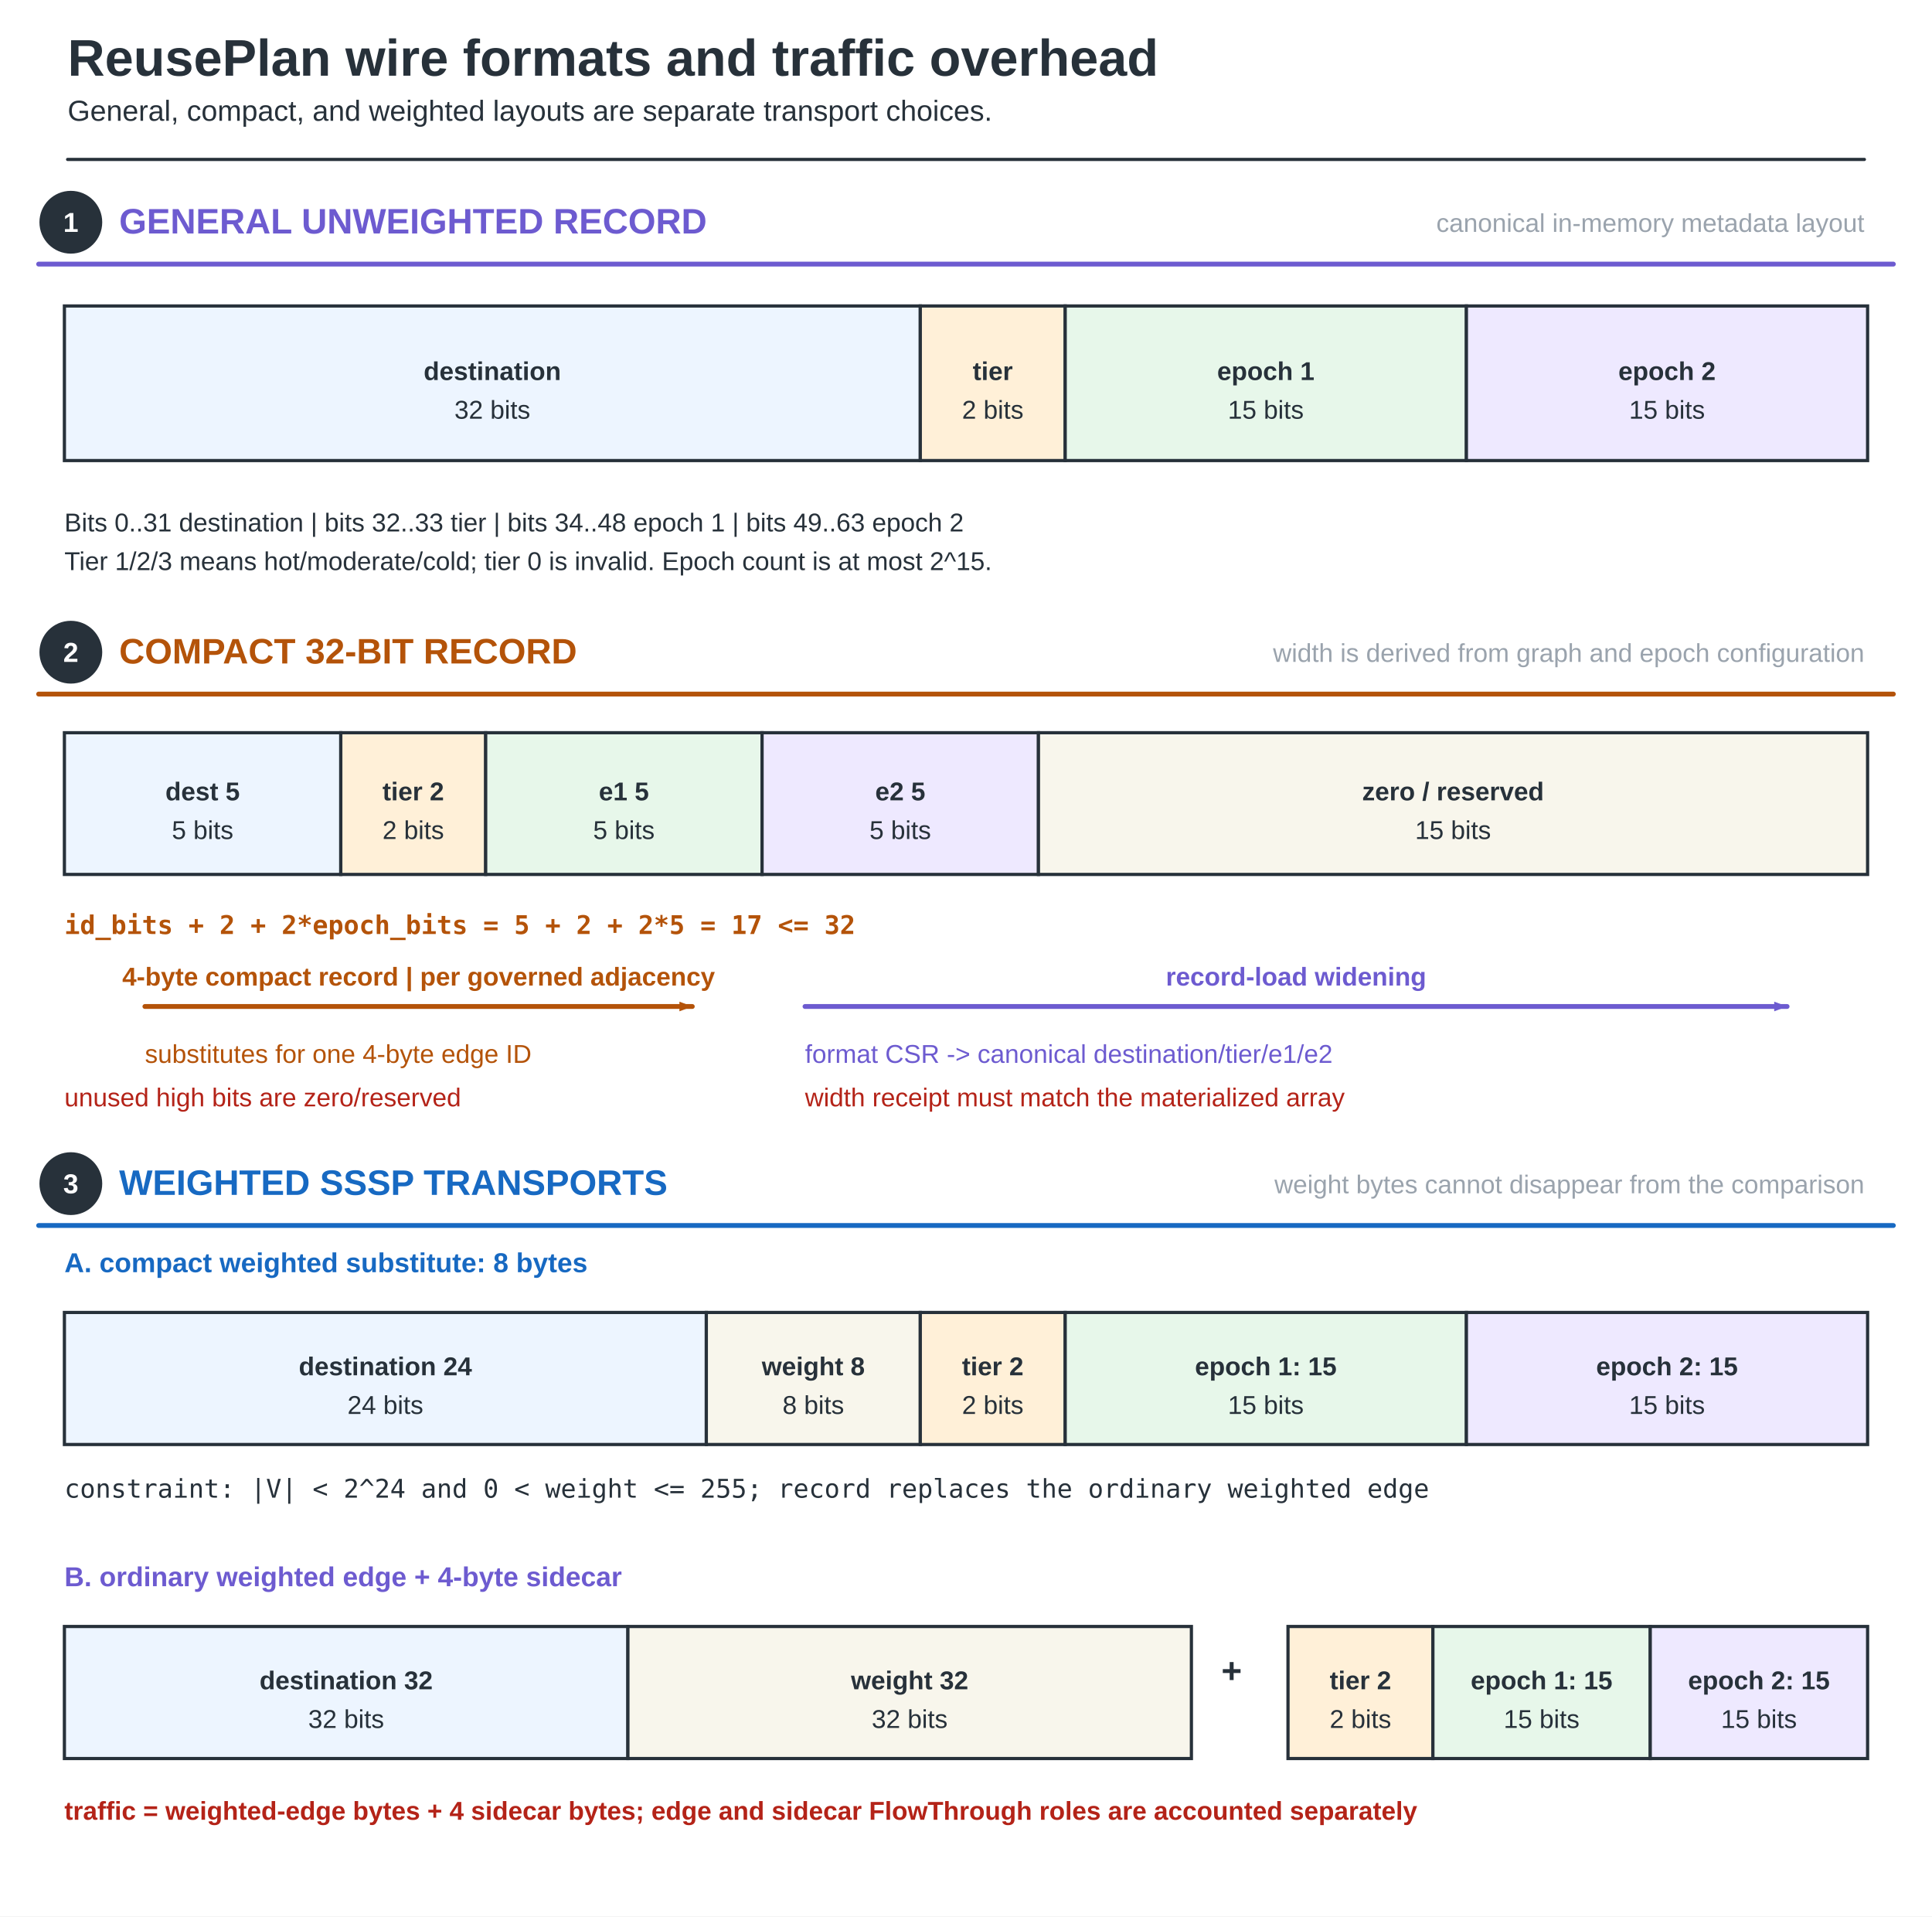
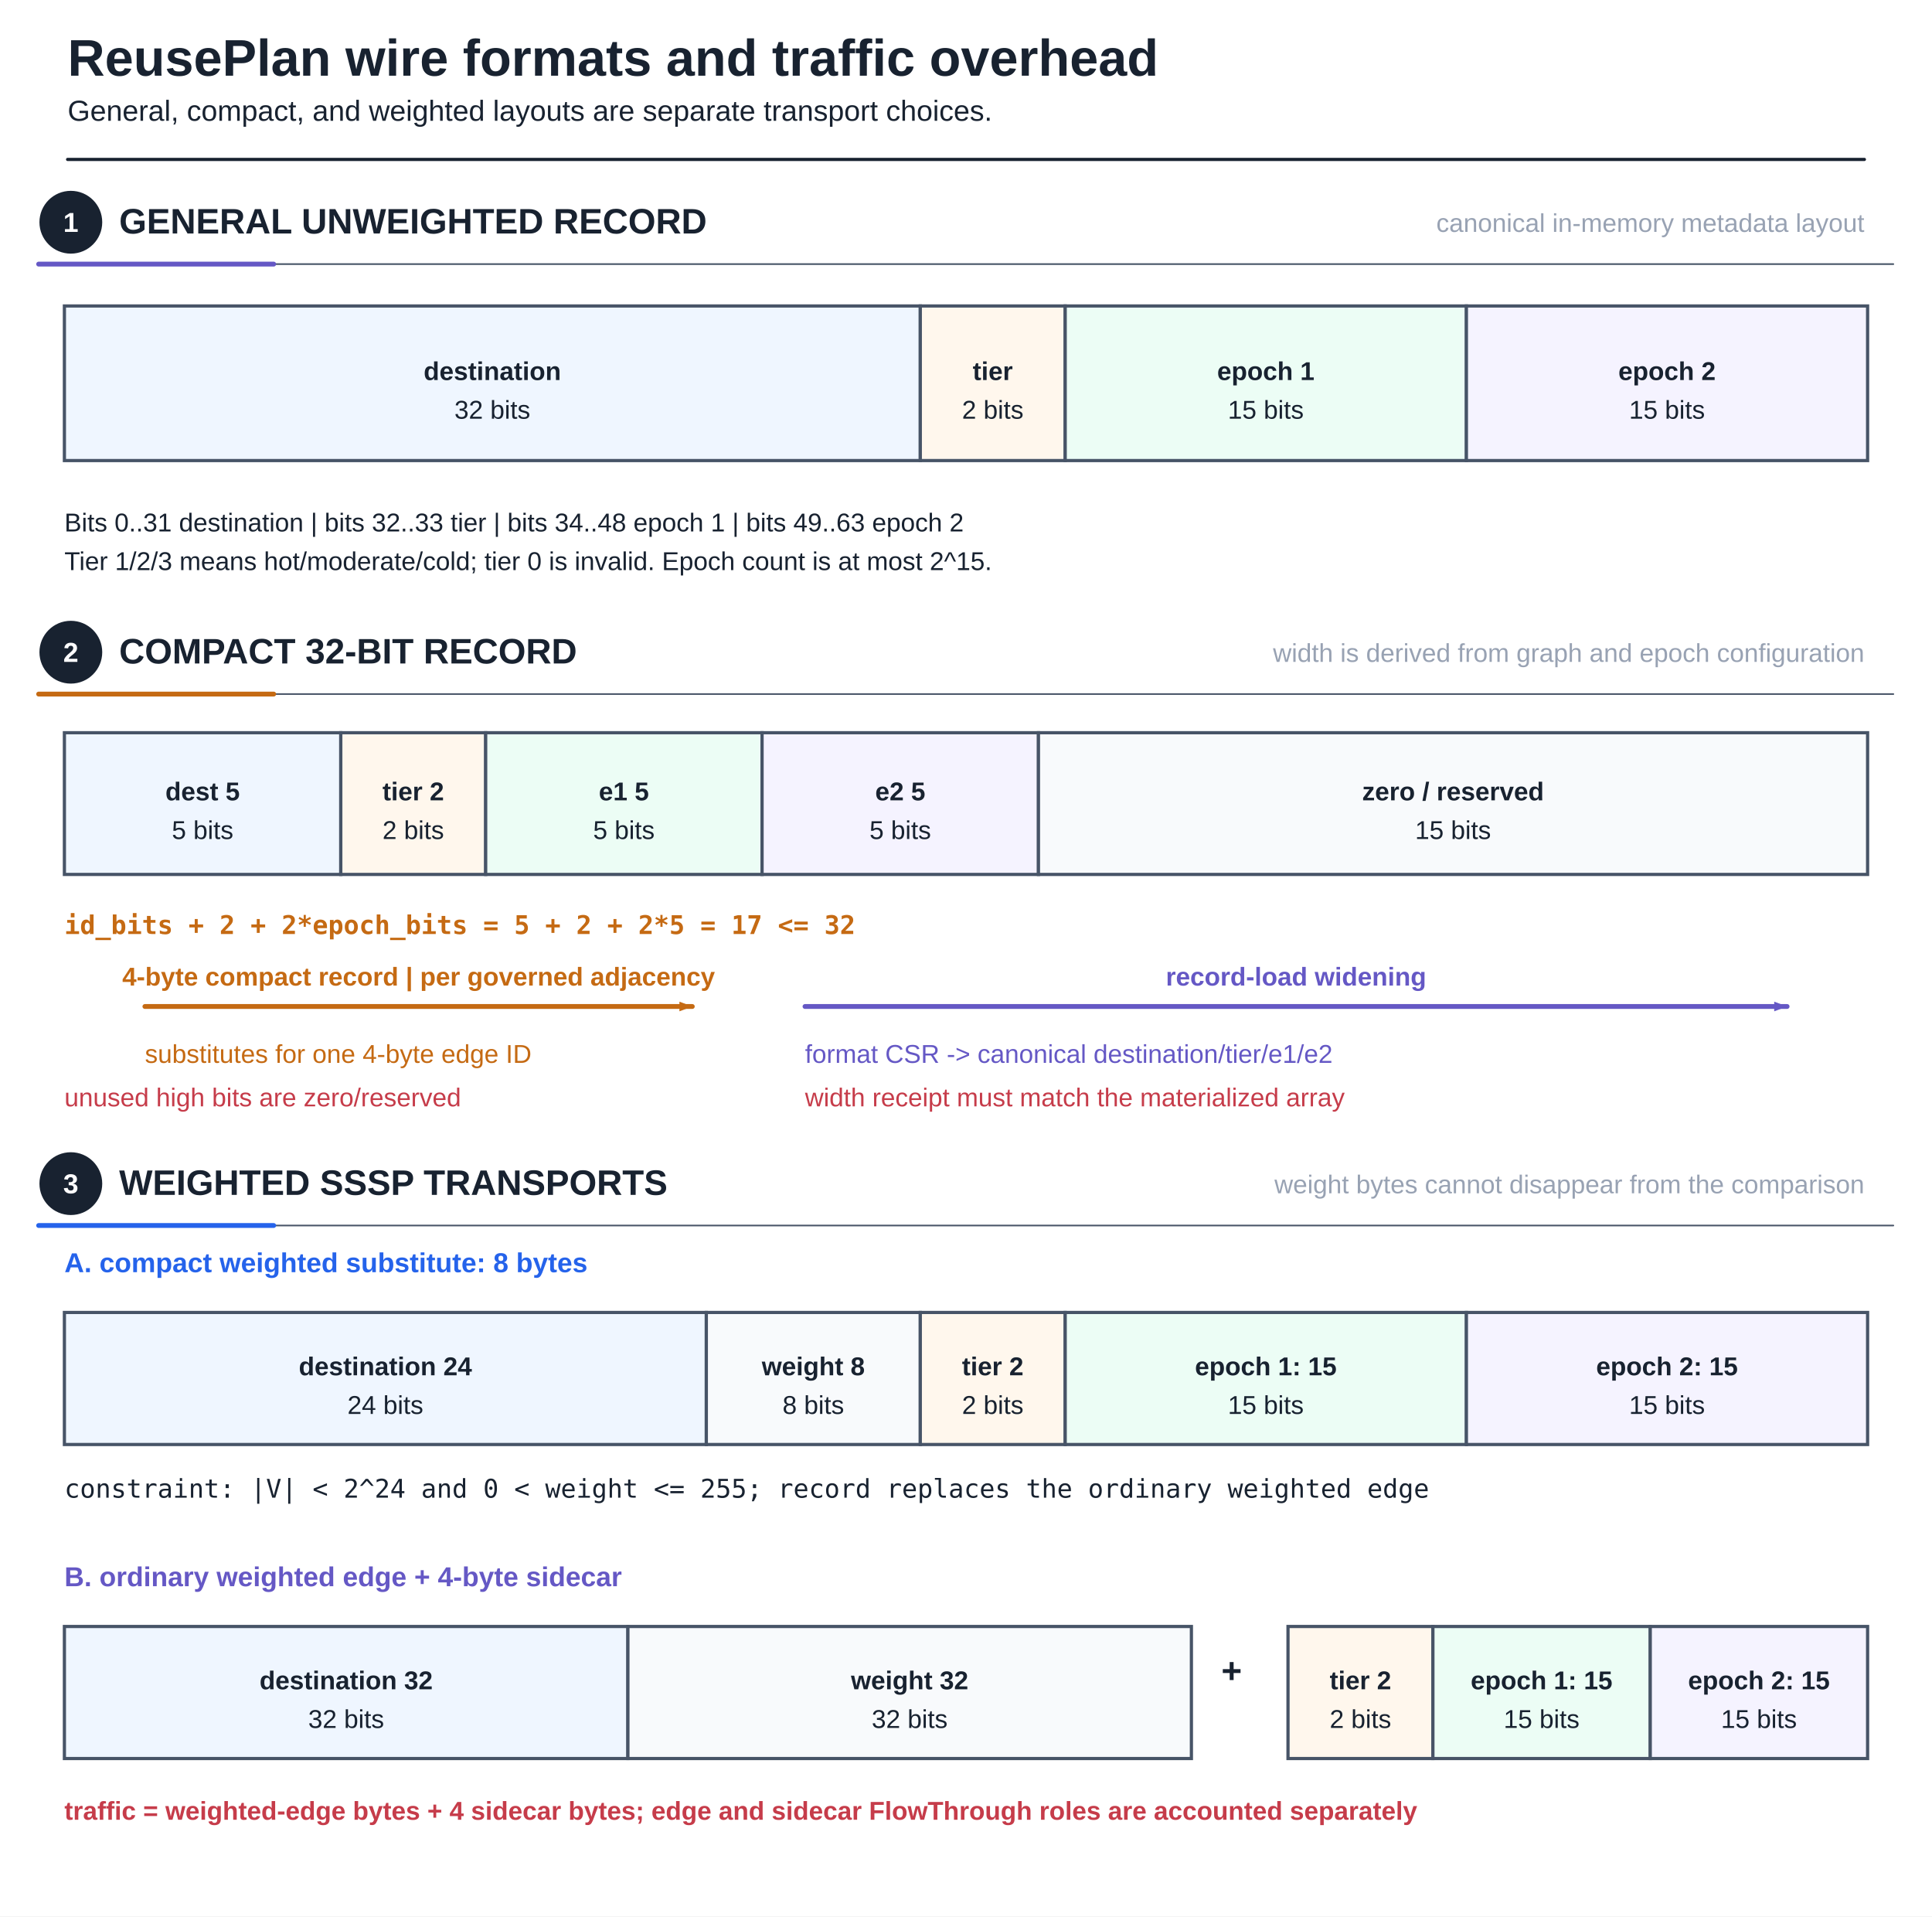
- <svg xmlns="http://www.w3.org/2000/svg" width="1200" height="1190" viewBox="0 0 1200 1190" role="img" aria-labelledby="title desc" fill="#27313A" data-figure-schema="ecg-public/v1">
+ <svg xmlns="http://www.w3.org/2000/svg" width="1200" height="1190" viewBox="0 0 1200 1190" role="img" aria-labelledby="title desc" fill="#182230" data-figure-schema="ecg-public/v1">
  <defs>
    <marker id="arrow-blue" viewBox="0 0 8 6" markerWidth="8" markerHeight="6" refX="8" refY="3" orient="auto" markerUnits="userSpaceOnUse">
-       <path d="M0 0 L8 3 L0 6 Z" fill="#1769C2" />
+       <path d="M0 0 L8 3 L0 6 Z" fill="#2563EB" />
    </marker>
    <marker id="arrow-green" viewBox="0 0 8 6" markerWidth="8" markerHeight="6" refX="8" refY="3" orient="auto" markerUnits="userSpaceOnUse">
-       <path d="M0 0 L8 3 L0 6 Z" fill="#15803D" />
+       <path d="M0 0 L8 3 L0 6 Z" fill="#0F8A72" />
    </marker>
    <marker id="arrow-amber" viewBox="0 0 8 6" markerWidth="8" markerHeight="6" refX="8" refY="3" orient="auto" markerUnits="userSpaceOnUse">
-       <path d="M0 0 L8 3 L0 6 Z" fill="#B45309" />
+       <path d="M0 0 L8 3 L0 6 Z" fill="#C56A13" />
    </marker>
    <marker id="arrow-red" viewBox="0 0 8 6" markerWidth="8" markerHeight="6" refX="8" refY="3" orient="auto" markerUnits="userSpaceOnUse">
-       <path d="M0 0 L8 3 L0 6 Z" fill="#B42318" />
+       <path d="M0 0 L8 3 L0 6 Z" fill="#C63C4A" />
    </marker>
    <marker id="arrow-purple" viewBox="0 0 8 6" markerWidth="8" markerHeight="6" refX="8" refY="3" orient="auto" markerUnits="userSpaceOnUse">
-       <path d="M0 0 L8 3 L0 6 Z" fill="#6D5BD0" />
+       <path d="M0 0 L8 3 L0 6 Z" fill="#6558C5" />
    </marker>
    <marker id="arrow-gray" viewBox="0 0 8 6" markerWidth="8" markerHeight="6" refX="8" refY="3" orient="auto" markerUnits="userSpaceOnUse">
-       <path d="M0 0 L8 3 L0 6 Z" fill="#9AA3AD" />
+       <path d="M0 0 L8 3 L0 6 Z" fill="#98A2B3" />
    </marker>
    <marker id="arrow-ink" viewBox="0 0 8 6" markerWidth="8" markerHeight="6" refX="8" refY="3" orient="auto" markerUnits="userSpaceOnUse">
-       <path d="M0 0 L8 3 L0 6 Z" fill="#27313A" />
+       <path d="M0 0 L8 3 L0 6 Z" fill="#182230" />
    </marker>
    <style>
      :root { color-scheme: light dark; }
      @media (prefers-color-scheme: dark) {
-         [fill="#FFFFFF"]{fill:#1E2327}[stroke="#FFFFFF"]{stroke:#1E2327}
-         [fill="#F8F6EC"]{fill:#252A2E}[stroke="#F8F6EC"]{stroke:#252A2E}
-         [fill="#EDF5FF"]{fill:#273846}[stroke="#EDF5FF"]{stroke:#273846}
-         [fill="#E7F7EA"]{fill:#24382A}[stroke="#E7F7EA"]{stroke:#24382A}
-         [fill="#FFF0D8"]{fill:#3B3122}[stroke="#FFF0D8"]{stroke:#3B3122}
-         [fill="#F7DEDC"]{fill:#3D292A}[stroke="#F7DEDC"]{stroke:#3D292A}
-         [fill="#EEE9FF"]{fill:#302C3C}[stroke="#EEE9FF"]{stroke:#302C3C}
-         [fill="#27313A"]{fill:#ECE7DD}[stroke="#27313A"]{stroke:#ECE7DD}
-         [fill="#9AA3AD"]{fill:#747D86}[stroke="#9AA3AD"]{stroke:#747D86}
-         [fill="#1769C2"]{fill:#63A8FF}[stroke="#1769C2"]{stroke:#63A8FF}
-         [fill="#15803D"]{fill:#63D68B}[stroke="#15803D"]{stroke:#63D68B}
-         [fill="#B45309"]{fill:#F0B35A}[stroke="#B45309"]{stroke:#F0B35A}
-         [fill="#6D5BD0"]{fill:#A79BF0}[stroke="#6D5BD0"]{stroke:#A79BF0}
-         [fill="#B42318"]{fill:#F09B95}[stroke="#B42318"]{stroke:#F09B95}
+         [fill="#FFFFFF"]{fill:#111827}[stroke="#FFFFFF"]{stroke:#111827}
+         [fill="#F8FAFC"]{fill:#172033}[stroke="#F8FAFC"]{stroke:#172033}
+         [fill="#EFF6FF"]{fill:#172554}[stroke="#EFF6FF"]{stroke:#172554}
+         [fill="#ECFDF5"]{fill:#073B34}[stroke="#ECFDF5"]{stroke:#073B34}
+         [fill="#FFF7ED"]{fill:#422A12}[stroke="#FFF7ED"]{stroke:#422A12}
+         [fill="#FFF1F2"]{fill:#421B22}[stroke="#FFF1F2"]{stroke:#421B22}
+         [fill="#F5F3FF"]{fill:#292349}[stroke="#F5F3FF"]{stroke:#292349}
+         [fill="#182230"]{fill:#F8FAFC}[stroke="#182230"]{stroke:#F8FAFC}
+         [fill="#475467"]{fill:#94A3B8}[stroke="#475467"]{stroke:#94A3B8}
+         [fill="#98A2B3"]{fill:#A8B0BF}[stroke="#98A2B3"]{stroke:#A8B0BF}
+         [fill="#2563EB"]{fill:#7FB0FF}[stroke="#2563EB"]{stroke:#7FB0FF}
+         [fill="#0F8A72"]{fill:#5ED0B0}[stroke="#0F8A72"]{stroke:#5ED0B0}
+         [fill="#C56A13"]{fill:#F0B36A}[stroke="#C56A13"]{stroke:#F0B36A}
+         [fill="#6558C5"]{fill:#ADA4FF}[stroke="#6558C5"]{stroke:#ADA4FF}
+         [fill="#C63C4A"]{fill:#F48B98}[stroke="#C63C4A"]{stroke:#F48B98}
      }
-       .sans{font-family:Arial,Helvetica,sans-serif}
-       .mono{font-family:"SFMono-Regular",Consolas,monospace}
+       .sans{font-family:"Liberation Sans","DejaVu Sans",Arial,sans-serif}
+       .mono{font-family:"DejaVu Sans Mono","Liberation Mono",Consolas,monospace}
      .title{font-size:32px;font-weight:700}
      .subtitle{font-size:18px}
      .heading{font-size:22px;font-weight:700}
      .label{font-size:17px;font-weight:700}
      .body{font-size:16px}
</style>
  </defs>
  <rect x="0" y="0" width="1200" height="1190" fill="#FFFFFF" />
-   <text x="42" y="47" text-anchor="start" class="sans title" fill="#27313A" font-weight="700">ReusePlan wire formats and traffic overhead</text>
-   <text x="42" y="75" text-anchor="start" class="sans subtitle" fill="#27313A">General, compact, and weighted layouts are separate transport choices.</text>
-   <line x1="42" y1="99" x2="1158" y2="99" stroke="#27313A" stroke-width="2" stroke-linecap="round" vector-effect="non-scaling-stroke" />
-   <circle cx="44" cy="138" r="19" fill="#27313A" stroke="#27313A" stroke-width="1" />
+   <text x="42" y="47" text-anchor="start" class="sans title" fill="#182230" font-weight="700">ReusePlan wire formats and traffic overhead</text>
+   <text x="42" y="75" text-anchor="start" class="sans subtitle" fill="#182230">General, compact, and weighted layouts are separate transport choices.</text>
+   <line x1="42" y1="99" x2="1158" y2="99" stroke="#182230" stroke-width="2" stroke-linecap="round" vector-effect="non-scaling-stroke" />
+   <circle cx="44" cy="138" r="19" fill="#182230" stroke="#182230" stroke-width="1" />
  <text x="44" y="144" text-anchor="middle" class="sans label" fill="#FFFFFF" font-weight="700">1</text>
-   <text x="74" y="145" text-anchor="start" class="sans heading" fill="#6D5BD0" font-weight="700">GENERAL UNWEIGHTED RECORD</text>
-   <text x="1158" y="144" text-anchor="end" class="sans body" fill="#9AA3AD">canonical in-memory metadata layout</text>
-   <line x1="24" y1="164" x2="1176" y2="164" stroke="#6D5BD0" stroke-width="3" stroke-linecap="round" vector-effect="non-scaling-stroke" />
-   <rect x="40" y="190" width="531.613" height="96" rx="0" fill="#EDF5FF" stroke="#27313A" stroke-width="2" data-shape="rect" data-x="40" data-y="190" data-width="531.6129032258065" data-height="96" />
-   <text x="305.806" y="236.0" text-anchor="middle" class="sans body" fill="#27313A" font-weight="700">destination</text>
-   <text x="305.806" y="260.0" text-anchor="middle" class="sans body" fill="#27313A">32 bits</text>
-   <rect x="571.613" y="190" width="90.0" height="96" rx="0" fill="#FFF0D8" stroke="#27313A" stroke-width="2" data-shape="rect" data-x="571.6129032258065" data-y="190" data-width="90.0" data-height="96" />
-   <text x="616.613" y="236.0" text-anchor="middle" class="sans body" fill="#27313A" font-weight="700">tier</text>
-   <text x="616.613" y="260.0" text-anchor="middle" class="sans body" fill="#27313A">2 bits</text>
-   <rect x="661.613" y="190" width="249.194" height="96" rx="0" fill="#E7F7EA" stroke="#27313A" stroke-width="2" data-shape="rect" data-x="661.6129032258065" data-y="190" data-width="249.19354838709677" data-height="96" />
-   <text x="786.21" y="236.0" text-anchor="middle" class="sans body" fill="#27313A" font-weight="700">epoch 1</text>
-   <text x="786.21" y="260.0" text-anchor="middle" class="sans body" fill="#27313A">15 bits</text>
-   <rect x="910.806" y="190" width="249.194" height="96" rx="0" fill="#EEE9FF" stroke="#27313A" stroke-width="2" data-shape="rect" data-x="910.8064516129032" data-y="190" data-width="249.19354838709677" data-height="96" />
-   <text x="1035.403" y="236.0" text-anchor="middle" class="sans body" fill="#27313A" font-weight="700">epoch 2</text>
-   <text x="1035.403" y="260.0" text-anchor="middle" class="sans body" fill="#27313A">15 bits</text>
-   <text x="40" y="330" text-anchor="start" class="sans body" fill="#27313A">Bits 0..31 destination | bits 32..33 tier | bits 34..48 epoch 1 | bits 49..63 epoch 2</text>
-   <text x="40" y="354" text-anchor="start" class="sans body" fill="#27313A">Tier 1/2/3 means hot/moderate/cold; tier 0 is invalid. Epoch count is at most 2^15.</text>
-   <circle cx="44" cy="405" r="19" fill="#27313A" stroke="#27313A" stroke-width="1" />
+   <text x="74" y="145" text-anchor="start" class="sans heading" fill="#182230" font-weight="700">GENERAL UNWEIGHTED RECORD</text>
+   <text x="1158" y="144" text-anchor="end" class="sans body" fill="#98A2B3">canonical in-memory metadata layout</text>
+   <line x1="24" y1="164" x2="1176" y2="164" stroke="#475467" stroke-width="1" stroke-linecap="round" vector-effect="non-scaling-stroke" />
+   <line x1="24" y1="164" x2="170" y2="164" stroke="#6558C5" stroke-width="3" stroke-linecap="round" vector-effect="non-scaling-stroke" />
+   <rect x="40" y="190" width="531.613" height="96" rx="0" fill="#EFF6FF" stroke="#475467" stroke-width="2" data-shape="rect" data-x="40" data-y="190" data-width="531.6129032258065" data-height="96" />
+   <text x="305.806" y="236.0" text-anchor="middle" class="sans body" fill="#182230" font-weight="700">destination</text>
+   <text x="305.806" y="260.0" text-anchor="middle" class="sans body" fill="#182230">32 bits</text>
+   <rect x="571.613" y="190" width="90.0" height="96" rx="0" fill="#FFF7ED" stroke="#475467" stroke-width="2" data-shape="rect" data-x="571.6129032258065" data-y="190" data-width="90.0" data-height="96" />
+   <text x="616.613" y="236.0" text-anchor="middle" class="sans body" fill="#182230" font-weight="700">tier</text>
+   <text x="616.613" y="260.0" text-anchor="middle" class="sans body" fill="#182230">2 bits</text>
+   <rect x="661.613" y="190" width="249.194" height="96" rx="0" fill="#ECFDF5" stroke="#475467" stroke-width="2" data-shape="rect" data-x="661.6129032258065" data-y="190" data-width="249.19354838709677" data-height="96" />
+   <text x="786.21" y="236.0" text-anchor="middle" class="sans body" fill="#182230" font-weight="700">epoch 1</text>
+   <text x="786.21" y="260.0" text-anchor="middle" class="sans body" fill="#182230">15 bits</text>
+   <rect x="910.806" y="190" width="249.194" height="96" rx="0" fill="#F5F3FF" stroke="#475467" stroke-width="2" data-shape="rect" data-x="910.8064516129032" data-y="190" data-width="249.19354838709677" data-height="96" />
+   <text x="1035.403" y="236.0" text-anchor="middle" class="sans body" fill="#182230" font-weight="700">epoch 2</text>
+   <text x="1035.403" y="260.0" text-anchor="middle" class="sans body" fill="#182230">15 bits</text>
+   <text x="40" y="330" text-anchor="start" class="sans body" fill="#182230">Bits 0..31 destination | bits 32..33 tier | bits 34..48 epoch 1 | bits 49..63 epoch 2</text>
+   <text x="40" y="354" text-anchor="start" class="sans body" fill="#182230">Tier 1/2/3 means hot/moderate/cold; tier 0 is invalid. Epoch count is at most 2^15.</text>
+   <circle cx="44" cy="405" r="19" fill="#182230" stroke="#182230" stroke-width="1" />
  <text x="44" y="411" text-anchor="middle" class="sans label" fill="#FFFFFF" font-weight="700">2</text>
-   <text x="74" y="412" text-anchor="start" class="sans heading" fill="#B45309" font-weight="700">COMPACT 32-BIT RECORD</text>
-   <text x="1158" y="411" text-anchor="end" class="sans body" fill="#9AA3AD">width is derived from graph and epoch configuration</text>
-   <line x1="24" y1="431" x2="1176" y2="431" stroke="#B45309" stroke-width="3" stroke-linecap="round" vector-effect="non-scaling-stroke" />
-   <rect x="40" y="455" width="171.667" height="88" rx="0" fill="#EDF5FF" stroke="#27313A" stroke-width="2" data-shape="rect" data-x="40" data-y="455" data-width="171.66666666666666" data-height="88" />
-   <text x="125.833" y="497.0" text-anchor="middle" class="sans body" fill="#27313A" font-weight="700">dest 5</text>
-   <text x="125.833" y="521.0" text-anchor="middle" class="sans body" fill="#27313A">5 bits</text>
-   <rect x="211.667" y="455" width="90.0" height="88" rx="0" fill="#FFF0D8" stroke="#27313A" stroke-width="2" data-shape="rect" data-x="211.66666666666666" data-y="455" data-width="90.0" data-height="88" />
-   <text x="256.667" y="497.0" text-anchor="middle" class="sans body" fill="#27313A" font-weight="700">tier 2</text>
-   <text x="256.667" y="521.0" text-anchor="middle" class="sans body" fill="#27313A">2 bits</text>
-   <rect x="301.667" y="455" width="171.667" height="88" rx="0" fill="#E7F7EA" stroke="#27313A" stroke-width="2" data-shape="rect" data-x="301.66666666666663" data-y="455" data-width="171.66666666666666" data-height="88" />
-   <text x="387.5" y="497.0" text-anchor="middle" class="sans body" fill="#27313A" font-weight="700">e1 5</text>
-   <text x="387.5" y="521.0" text-anchor="middle" class="sans body" fill="#27313A">5 bits</text>
-   <rect x="473.333" y="455" width="171.667" height="88" rx="0" fill="#EEE9FF" stroke="#27313A" stroke-width="2" data-shape="rect" data-x="473.33333333333326" data-y="455" data-width="171.66666666666666" data-height="88" />
-   <text x="559.167" y="497.0" text-anchor="middle" class="sans body" fill="#27313A" font-weight="700">e2 5</text>
-   <text x="559.167" y="521.0" text-anchor="middle" class="sans body" fill="#27313A">5 bits</text>
-   <rect x="645" y="455" width="515.0" height="88" rx="0" fill="#F8F6EC" stroke="#27313A" stroke-width="2" data-shape="rect" data-x="644.9999999999999" data-y="455" data-width="515.0" data-height="88" />
-   <text x="902.5" y="497.0" text-anchor="middle" class="sans body" fill="#27313A" font-weight="700">zero / reserved</text>
-   <text x="902.5" y="521.0" text-anchor="middle" class="sans body" fill="#27313A">15 bits</text>
-   <text x="40" y="580" text-anchor="start" class="mono body" fill="#B45309" font-weight="700">id_bits + 2 + 2*epoch_bits = 5 + 2 + 2*5 = 17 &lt;= 32</text>
-   <path d="M90 625 L430 625" fill="none" stroke="#B45309" stroke-width="3" stroke-linecap="round" stroke-linejoin="round" vector-effect="non-scaling-stroke" marker-end="url(#arrow-amber)" data-flow-kind="transfer" data-flow-underlay="false" data-flow-label="4-byte compact record" data-flow-cadence="per governed adjacency" />
-   <text x="260" y="612" text-anchor="middle" class="sans body" fill="#B45309" stroke="#FFFFFF" stroke-width="4" paint-order="stroke fill" stroke-linejoin="round" font-weight="700">4-byte compact record | per governed adjacency</text>
-   <path d="M500 625 L1110 625" fill="none" stroke="#6D5BD0" stroke-width="3" stroke-linecap="round" stroke-linejoin="round" vector-effect="non-scaling-stroke" marker-end="url(#arrow-purple)" data-flow-kind="dependency" data-flow-underlay="false" data-flow-label="record-load widening" />
-   <text x="805" y="612" text-anchor="middle" class="sans body" fill="#6D5BD0" stroke="#FFFFFF" stroke-width="4" paint-order="stroke fill" stroke-linejoin="round" font-weight="700">record-load widening</text>
-   <text x="90" y="660" text-anchor="start" class="sans body" fill="#B45309">substitutes for one 4-byte edge ID</text>
-   <text x="500" y="660" text-anchor="start" class="sans body" fill="#6D5BD0">format CSR -&gt; canonical destination/tier/e1/e2</text>
-   <text x="40" y="687" text-anchor="start" class="sans body" fill="#B42318">unused high bits are zero/reserved</text>
-   <text x="500" y="687" text-anchor="start" class="sans body" fill="#B42318">width receipt must match the materialized array</text>
-   <circle cx="44" cy="735" r="19" fill="#27313A" stroke="#27313A" stroke-width="1" />
+   <text x="74" y="412" text-anchor="start" class="sans heading" fill="#182230" font-weight="700">COMPACT 32-BIT RECORD</text>
+   <text x="1158" y="411" text-anchor="end" class="sans body" fill="#98A2B3">width is derived from graph and epoch configuration</text>
+   <line x1="24" y1="431" x2="1176" y2="431" stroke="#475467" stroke-width="1" stroke-linecap="round" vector-effect="non-scaling-stroke" />
+   <line x1="24" y1="431" x2="170" y2="431" stroke="#C56A13" stroke-width="3" stroke-linecap="round" vector-effect="non-scaling-stroke" />
+   <rect x="40" y="455" width="171.667" height="88" rx="0" fill="#EFF6FF" stroke="#475467" stroke-width="2" data-shape="rect" data-x="40" data-y="455" data-width="171.66666666666666" data-height="88" />
+   <text x="125.833" y="497.0" text-anchor="middle" class="sans body" fill="#182230" font-weight="700">dest 5</text>
+   <text x="125.833" y="521.0" text-anchor="middle" class="sans body" fill="#182230">5 bits</text>
+   <rect x="211.667" y="455" width="90.0" height="88" rx="0" fill="#FFF7ED" stroke="#475467" stroke-width="2" data-shape="rect" data-x="211.66666666666666" data-y="455" data-width="90.0" data-height="88" />
+   <text x="256.667" y="497.0" text-anchor="middle" class="sans body" fill="#182230" font-weight="700">tier 2</text>
+   <text x="256.667" y="521.0" text-anchor="middle" class="sans body" fill="#182230">2 bits</text>
+   <rect x="301.667" y="455" width="171.667" height="88" rx="0" fill="#ECFDF5" stroke="#475467" stroke-width="2" data-shape="rect" data-x="301.66666666666663" data-y="455" data-width="171.66666666666666" data-height="88" />
+   <text x="387.5" y="497.0" text-anchor="middle" class="sans body" fill="#182230" font-weight="700">e1 5</text>
+   <text x="387.5" y="521.0" text-anchor="middle" class="sans body" fill="#182230">5 bits</text>
+   <rect x="473.333" y="455" width="171.667" height="88" rx="0" fill="#F5F3FF" stroke="#475467" stroke-width="2" data-shape="rect" data-x="473.33333333333326" data-y="455" data-width="171.66666666666666" data-height="88" />
+   <text x="559.167" y="497.0" text-anchor="middle" class="sans body" fill="#182230" font-weight="700">e2 5</text>
+   <text x="559.167" y="521.0" text-anchor="middle" class="sans body" fill="#182230">5 bits</text>
+   <rect x="645" y="455" width="515.0" height="88" rx="0" fill="#F8FAFC" stroke="#475467" stroke-width="2" data-shape="rect" data-x="644.9999999999999" data-y="455" data-width="515.0" data-height="88" />
+   <text x="902.5" y="497.0" text-anchor="middle" class="sans body" fill="#182230" font-weight="700">zero / reserved</text>
+   <text x="902.5" y="521.0" text-anchor="middle" class="sans body" fill="#182230">15 bits</text>
+   <text x="40" y="580" text-anchor="start" class="mono body" fill="#C56A13" font-weight="700">id_bits + 2 + 2*epoch_bits = 5 + 2 + 2*5 = 17 &lt;= 32</text>
+   <path d="M90 625 L430 625" fill="none" stroke="#C56A13" stroke-width="3" stroke-linecap="round" stroke-linejoin="round" vector-effect="non-scaling-stroke" marker-end="url(#arrow-amber)" data-flow-kind="transfer" data-flow-underlay="false" data-flow-label="4-byte compact record" data-flow-cadence="per governed adjacency" />
+   <rect x="45.24" y="595.00" width="429.52" height="22" rx="3" fill="#FFFFFF" fill-opacity="0.96" data-label-background="true" />
+   <text x="260" y="612" text-anchor="middle" class="sans body" fill="#C56A13" font-weight="700">4-byte compact record | per governed adjacency</text>
+   <path d="M500 625 L1110 625" fill="none" stroke="#6558C5" stroke-width="3" stroke-linecap="round" stroke-linejoin="round" vector-effect="non-scaling-stroke" marker-end="url(#arrow-purple)" data-flow-kind="dependency" data-flow-underlay="false" data-flow-label="record-load widening" />
+   <rect x="708.80" y="595.00" width="192.40" height="22" rx="3" fill="#FFFFFF" fill-opacity="0.96" data-label-background="true" />
+   <text x="805" y="612" text-anchor="middle" class="sans body" fill="#6558C5" font-weight="700">record-load widening</text>
+   <text x="90" y="660" text-anchor="start" class="sans body" fill="#C56A13">substitutes for one 4-byte edge ID</text>
+   <text x="500" y="660" text-anchor="start" class="sans body" fill="#6558C5">format CSR -&gt; canonical destination/tier/e1/e2</text>
+   <text x="40" y="687" text-anchor="start" class="sans body" fill="#C63C4A">unused high bits are zero/reserved</text>
+   <text x="500" y="687" text-anchor="start" class="sans body" fill="#C63C4A">width receipt must match the materialized array</text>
+   <circle cx="44" cy="735" r="19" fill="#182230" stroke="#182230" stroke-width="1" />
  <text x="44" y="741" text-anchor="middle" class="sans label" fill="#FFFFFF" font-weight="700">3</text>
-   <text x="74" y="742" text-anchor="start" class="sans heading" fill="#1769C2" font-weight="700">WEIGHTED SSSP TRANSPORTS</text>
-   <text x="1158" y="741" text-anchor="end" class="sans body" fill="#9AA3AD">weight bytes cannot disappear from the comparison</text>
-   <line x1="24" y1="761" x2="1176" y2="761" stroke="#1769C2" stroke-width="3" stroke-linecap="round" vector-effect="non-scaling-stroke" />
-   <text x="40" y="790" text-anchor="start" class="sans label" fill="#1769C2" font-weight="700">A. compact weighted substitute: 8 bytes</text>
-   <rect x="40" y="815" width="398.71" height="82" rx="0" fill="#EDF5FF" stroke="#27313A" stroke-width="2" data-shape="rect" data-x="40" data-y="815" data-width="398.7096774193548" data-height="82" />
-   <text x="239.355" y="854.0" text-anchor="middle" class="sans body" fill="#27313A" font-weight="700">destination 24</text>
-   <text x="239.355" y="878.0" text-anchor="middle" class="sans body" fill="#27313A">24 bits</text>
-   <rect x="438.71" y="815" width="132.903" height="82" rx="0" fill="#F8F6EC" stroke="#27313A" stroke-width="2" data-shape="rect" data-x="438.7096774193548" data-y="815" data-width="132.90322580645162" data-height="82" />
-   <text x="505.161" y="854.0" text-anchor="middle" class="sans body" fill="#27313A" font-weight="700">weight 8</text>
-   <text x="505.161" y="878.0" text-anchor="middle" class="sans body" fill="#27313A">8 bits</text>
-   <rect x="571.613" y="815" width="90.0" height="82" rx="0" fill="#FFF0D8" stroke="#27313A" stroke-width="2" data-shape="rect" data-x="571.6129032258065" data-y="815" data-width="90.0" data-height="82" />
-   <text x="616.613" y="854.0" text-anchor="middle" class="sans body" fill="#27313A" font-weight="700">tier 2</text>
-   <text x="616.613" y="878.0" text-anchor="middle" class="sans body" fill="#27313A">2 bits</text>
-   <rect x="661.613" y="815" width="249.194" height="82" rx="0" fill="#E7F7EA" stroke="#27313A" stroke-width="2" data-shape="rect" data-x="661.6129032258065" data-y="815" data-width="249.19354838709677" data-height="82" />
-   <text x="786.21" y="854.0" text-anchor="middle" class="sans body" fill="#27313A" font-weight="700">epoch 1: 15</text>
-   <text x="786.21" y="878.0" text-anchor="middle" class="sans body" fill="#27313A">15 bits</text>
-   <rect x="910.806" y="815" width="249.194" height="82" rx="0" fill="#EEE9FF" stroke="#27313A" stroke-width="2" data-shape="rect" data-x="910.8064516129032" data-y="815" data-width="249.19354838709677" data-height="82" />
-   <text x="1035.403" y="854.0" text-anchor="middle" class="sans body" fill="#27313A" font-weight="700">epoch 2: 15</text>
-   <text x="1035.403" y="878.0" text-anchor="middle" class="sans body" fill="#27313A">15 bits</text>
-   <text x="40" y="930" text-anchor="start" class="mono body" fill="#27313A">constraint: |V| &lt; 2^24 and 0 &lt; weight &lt;= 255; record replaces the ordinary weighted edge</text>
-   <text x="40" y="985" text-anchor="start" class="sans label" fill="#6D5BD0" font-weight="700">B. ordinary weighted edge + 4-byte sidecar</text>
-   <rect x="40" y="1010" width="350.0" height="82" rx="0" fill="#EDF5FF" stroke="#27313A" stroke-width="2" data-shape="rect" data-x="40" data-y="1010" data-width="350.0" data-height="82" />
-   <text x="215.0" y="1049.0" text-anchor="middle" class="sans body" fill="#27313A" font-weight="700">destination 32</text>
-   <text x="215.0" y="1073.0" text-anchor="middle" class="sans body" fill="#27313A">32 bits</text>
-   <rect x="390.0" y="1010" width="350.0" height="82" rx="0" fill="#F8F6EC" stroke="#27313A" stroke-width="2" data-shape="rect" data-x="390.0" data-y="1010" data-width="350.0" data-height="82" />
-   <text x="565.0" y="1049.0" text-anchor="middle" class="sans body" fill="#27313A" font-weight="700">weight 32</text>
-   <text x="565.0" y="1073.0" text-anchor="middle" class="sans body" fill="#27313A">32 bits</text>
-   <text x="765" y="1045" text-anchor="middle" class="sans heading" fill="#27313A" font-weight="700">+</text>
-   <rect x="800" y="1010" width="90.0" height="82" rx="0" fill="#FFF0D8" stroke="#27313A" stroke-width="2" data-shape="rect" data-x="800" data-y="1010" data-width="90.0" data-height="82" />
-   <text x="845.0" y="1049.0" text-anchor="middle" class="sans body" fill="#27313A" font-weight="700">tier 2</text>
-   <text x="845.0" y="1073.0" text-anchor="middle" class="sans body" fill="#27313A">2 bits</text>
-   <rect x="890.0" y="1010" width="135.0" height="82" rx="0" fill="#E7F7EA" stroke="#27313A" stroke-width="2" data-shape="rect" data-x="890.0" data-y="1010" data-width="135.0" data-height="82" />
-   <text x="957.5" y="1049.0" text-anchor="middle" class="sans body" fill="#27313A" font-weight="700">epoch 1: 15</text>
-   <text x="957.5" y="1073.0" text-anchor="middle" class="sans body" fill="#27313A">15 bits</text>
-   <rect x="1025.0" y="1010" width="135.0" height="82" rx="0" fill="#EEE9FF" stroke="#27313A" stroke-width="2" data-shape="rect" data-x="1025.0" data-y="1010" data-width="135.0" data-height="82" />
-   <text x="1092.5" y="1049.0" text-anchor="middle" class="sans body" fill="#27313A" font-weight="700">epoch 2: 15</text>
-   <text x="1092.5" y="1073.0" text-anchor="middle" class="sans body" fill="#27313A">15 bits</text>
-   <text x="40" y="1130" text-anchor="start" class="sans body" fill="#B42318" font-weight="700">traffic = weighted-edge bytes + 4 sidecar bytes; edge and sidecar FlowThrough roles are accounted separately</text>
+   <text x="74" y="742" text-anchor="start" class="sans heading" fill="#182230" font-weight="700">WEIGHTED SSSP TRANSPORTS</text>
+   <text x="1158" y="741" text-anchor="end" class="sans body" fill="#98A2B3">weight bytes cannot disappear from the comparison</text>
+   <line x1="24" y1="761" x2="1176" y2="761" stroke="#475467" stroke-width="1" stroke-linecap="round" vector-effect="non-scaling-stroke" />
+   <line x1="24" y1="761" x2="170" y2="761" stroke="#2563EB" stroke-width="3" stroke-linecap="round" vector-effect="non-scaling-stroke" />
+   <text x="40" y="790" text-anchor="start" class="sans label" fill="#2563EB" font-weight="700">A. compact weighted substitute: 8 bytes</text>
+   <rect x="40" y="815" width="398.71" height="82" rx="0" fill="#EFF6FF" stroke="#475467" stroke-width="2" data-shape="rect" data-x="40" data-y="815" data-width="398.7096774193548" data-height="82" />
+   <text x="239.355" y="854.0" text-anchor="middle" class="sans body" fill="#182230" font-weight="700">destination 24</text>
+   <text x="239.355" y="878.0" text-anchor="middle" class="sans body" fill="#182230">24 bits</text>
+   <rect x="438.71" y="815" width="132.903" height="82" rx="0" fill="#F8FAFC" stroke="#475467" stroke-width="2" data-shape="rect" data-x="438.7096774193548" data-y="815" data-width="132.90322580645162" data-height="82" />
+   <text x="505.161" y="854.0" text-anchor="middle" class="sans body" fill="#182230" font-weight="700">weight 8</text>
+   <text x="505.161" y="878.0" text-anchor="middle" class="sans body" fill="#182230">8 bits</text>
+   <rect x="571.613" y="815" width="90.0" height="82" rx="0" fill="#FFF7ED" stroke="#475467" stroke-width="2" data-shape="rect" data-x="571.6129032258065" data-y="815" data-width="90.0" data-height="82" />
+   <text x="616.613" y="854.0" text-anchor="middle" class="sans body" fill="#182230" font-weight="700">tier 2</text>
+   <text x="616.613" y="878.0" text-anchor="middle" class="sans body" fill="#182230">2 bits</text>
+   <rect x="661.613" y="815" width="249.194" height="82" rx="0" fill="#ECFDF5" stroke="#475467" stroke-width="2" data-shape="rect" data-x="661.6129032258065" data-y="815" data-width="249.19354838709677" data-height="82" />
+   <text x="786.21" y="854.0" text-anchor="middle" class="sans body" fill="#182230" font-weight="700">epoch 1: 15</text>
+   <text x="786.21" y="878.0" text-anchor="middle" class="sans body" fill="#182230">15 bits</text>
+   <rect x="910.806" y="815" width="249.194" height="82" rx="0" fill="#F5F3FF" stroke="#475467" stroke-width="2" data-shape="rect" data-x="910.8064516129032" data-y="815" data-width="249.19354838709677" data-height="82" />
+   <text x="1035.403" y="854.0" text-anchor="middle" class="sans body" fill="#182230" font-weight="700">epoch 2: 15</text>
+   <text x="1035.403" y="878.0" text-anchor="middle" class="sans body" fill="#182230">15 bits</text>
+   <text x="40" y="930" text-anchor="start" class="mono body" fill="#182230">constraint: |V| &lt; 2^24 and 0 &lt; weight &lt;= 255; record replaces the ordinary weighted edge</text>
+   <text x="40" y="985" text-anchor="start" class="sans label" fill="#6558C5" font-weight="700">B. ordinary weighted edge + 4-byte sidecar</text>
+   <rect x="40" y="1010" width="350.0" height="82" rx="0" fill="#EFF6FF" stroke="#475467" stroke-width="2" data-shape="rect" data-x="40" data-y="1010" data-width="350.0" data-height="82" />
+   <text x="215.0" y="1049.0" text-anchor="middle" class="sans body" fill="#182230" font-weight="700">destination 32</text>
+   <text x="215.0" y="1073.0" text-anchor="middle" class="sans body" fill="#182230">32 bits</text>
+   <rect x="390.0" y="1010" width="350.0" height="82" rx="0" fill="#F8FAFC" stroke="#475467" stroke-width="2" data-shape="rect" data-x="390.0" data-y="1010" data-width="350.0" data-height="82" />
+   <text x="565.0" y="1049.0" text-anchor="middle" class="sans body" fill="#182230" font-weight="700">weight 32</text>
+   <text x="565.0" y="1073.0" text-anchor="middle" class="sans body" fill="#182230">32 bits</text>
+   <text x="765" y="1045" text-anchor="middle" class="sans heading" fill="#182230" font-weight="700">+</text>
+   <rect x="800" y="1010" width="90.0" height="82" rx="0" fill="#FFF7ED" stroke="#475467" stroke-width="2" data-shape="rect" data-x="800" data-y="1010" data-width="90.0" data-height="82" />
+   <text x="845.0" y="1049.0" text-anchor="middle" class="sans body" fill="#182230" font-weight="700">tier 2</text>
+   <text x="845.0" y="1073.0" text-anchor="middle" class="sans body" fill="#182230">2 bits</text>
+   <rect x="890.0" y="1010" width="135.0" height="82" rx="0" fill="#ECFDF5" stroke="#475467" stroke-width="2" data-shape="rect" data-x="890.0" data-y="1010" data-width="135.0" data-height="82" />
+   <text x="957.5" y="1049.0" text-anchor="middle" class="sans body" fill="#182230" font-weight="700">epoch 1: 15</text>
+   <text x="957.5" y="1073.0" text-anchor="middle" class="sans body" fill="#182230">15 bits</text>
+   <rect x="1025.0" y="1010" width="135.0" height="82" rx="0" fill="#F5F3FF" stroke="#475467" stroke-width="2" data-shape="rect" data-x="1025.0" data-y="1010" data-width="135.0" data-height="82" />
+   <text x="1092.5" y="1049.0" text-anchor="middle" class="sans body" fill="#182230" font-weight="700">epoch 2: 15</text>
+   <text x="1092.5" y="1073.0" text-anchor="middle" class="sans body" fill="#182230">15 bits</text>
+   <text x="40" y="1130" text-anchor="start" class="sans body" fill="#C63C4A" font-weight="700">traffic = weighted-edge bytes + 4 sidecar bytes; edge and sidecar FlowThrough roles are accounted separately</text>
</svg>
